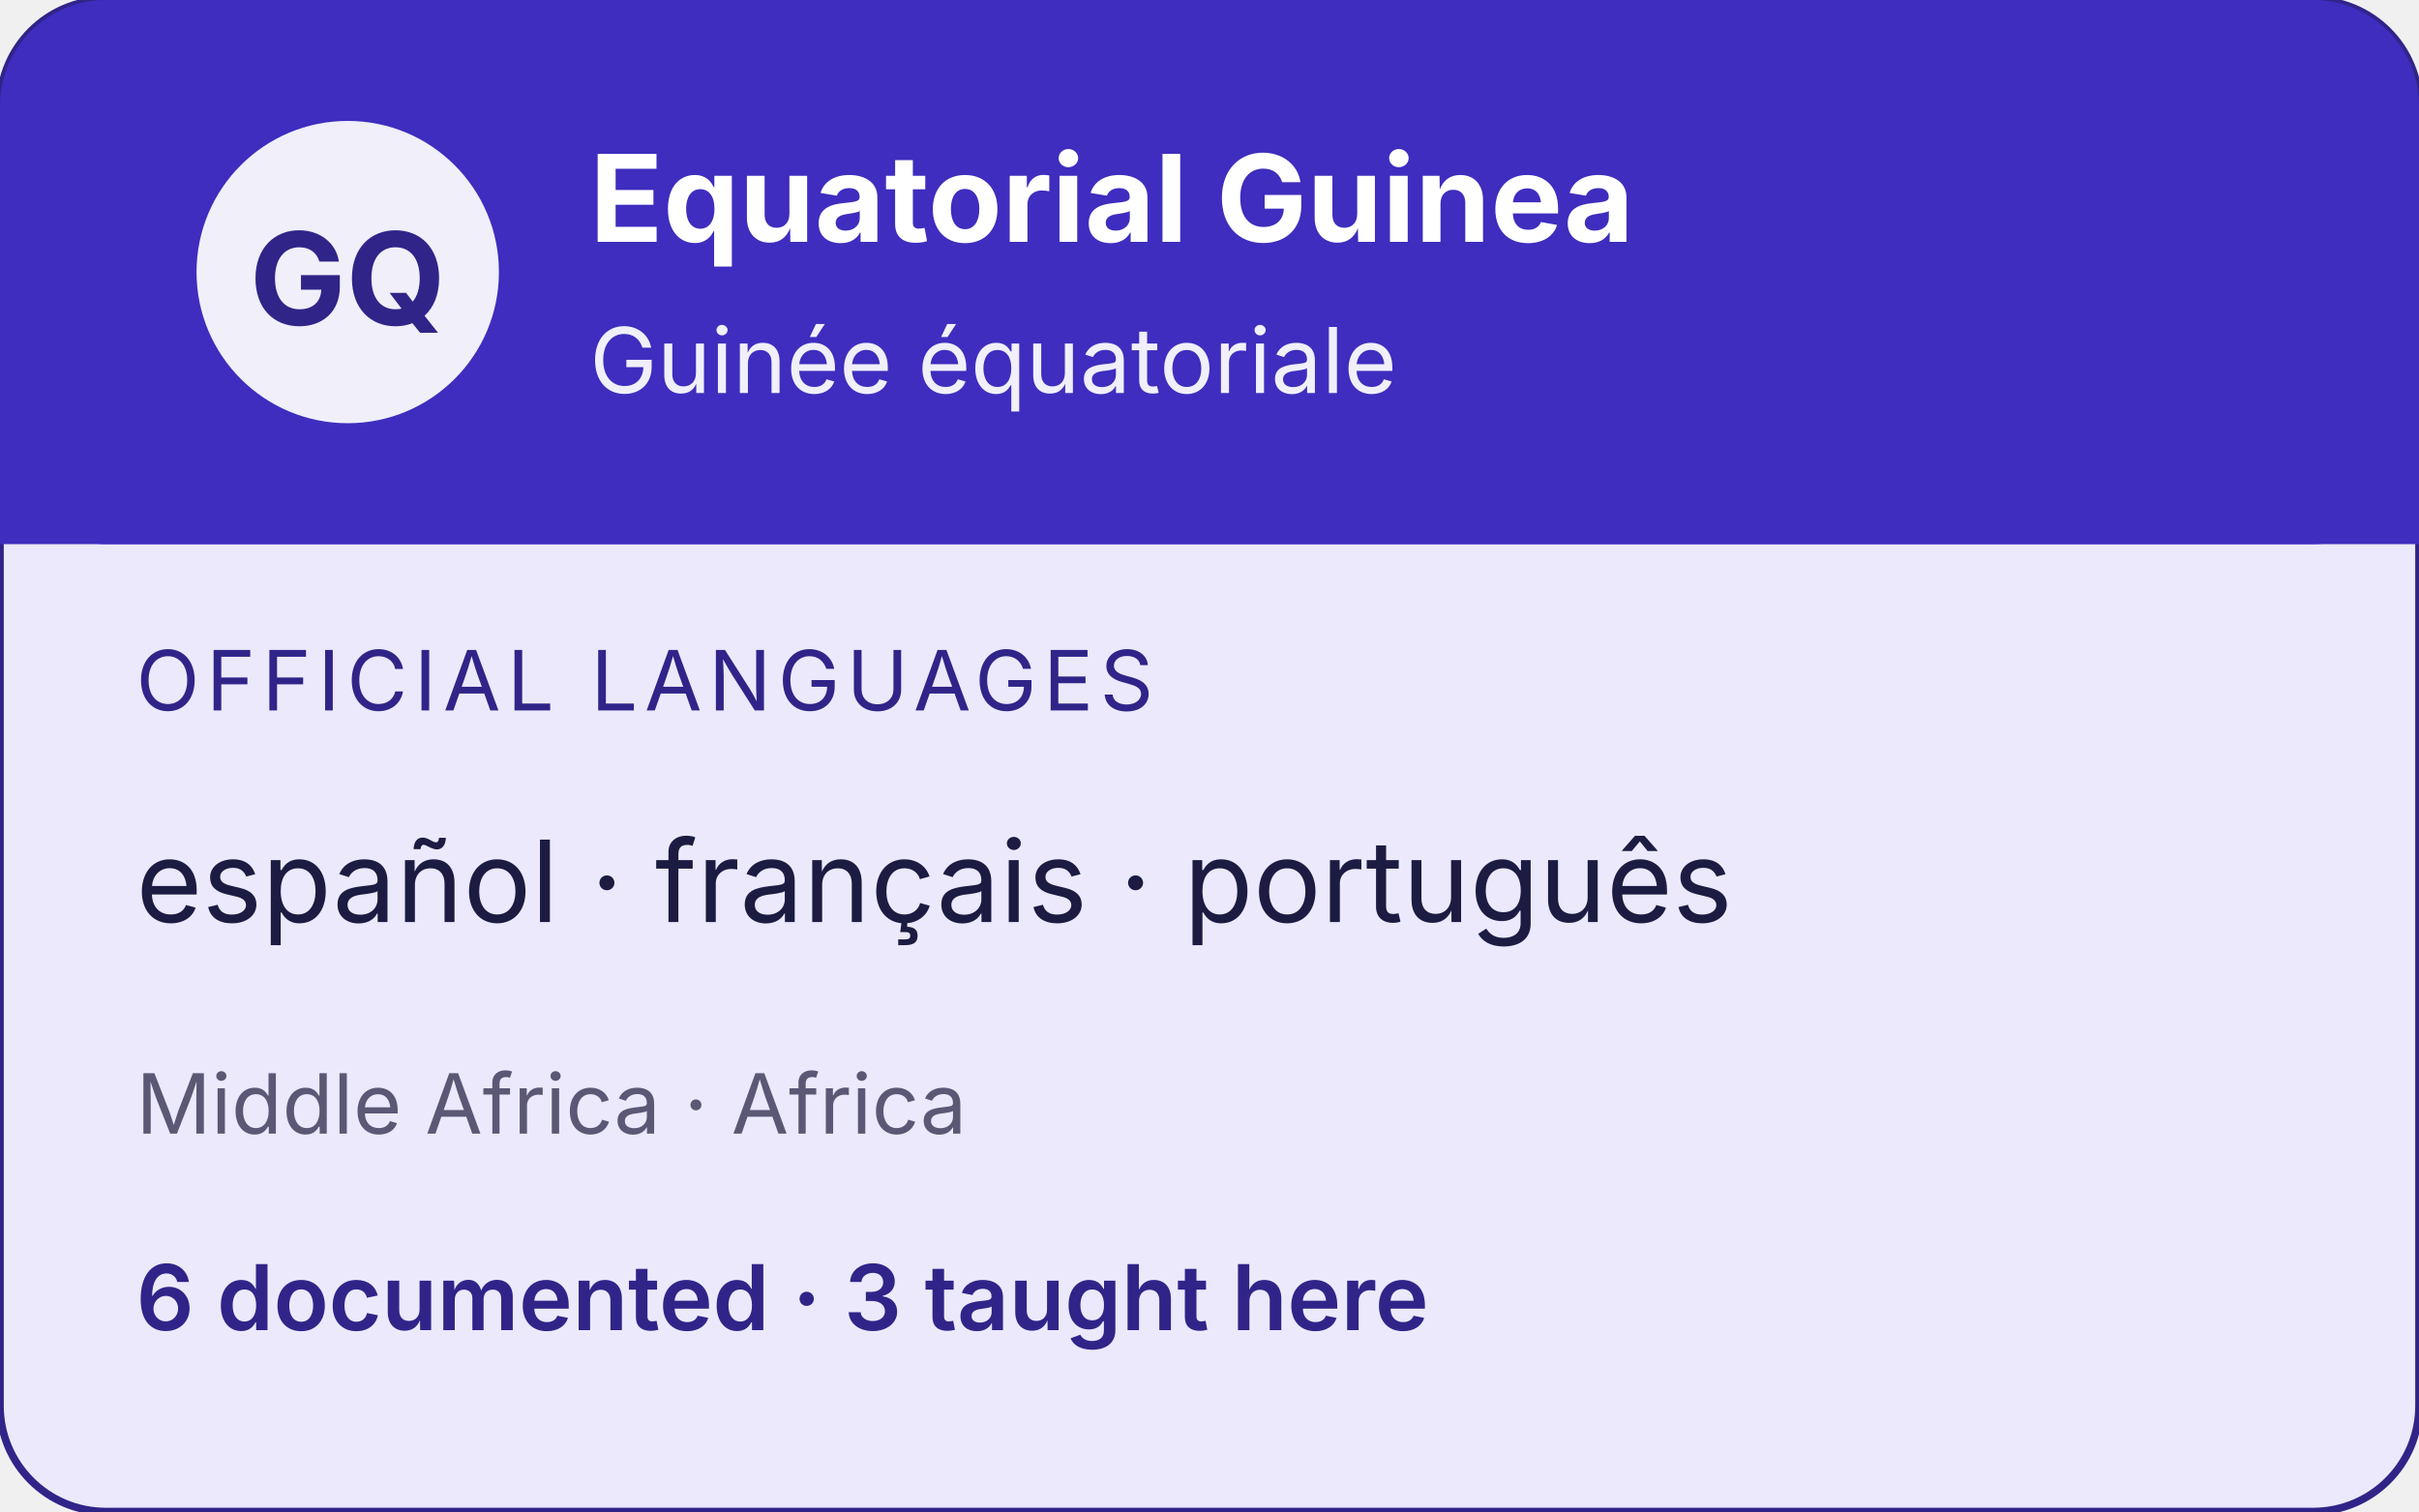
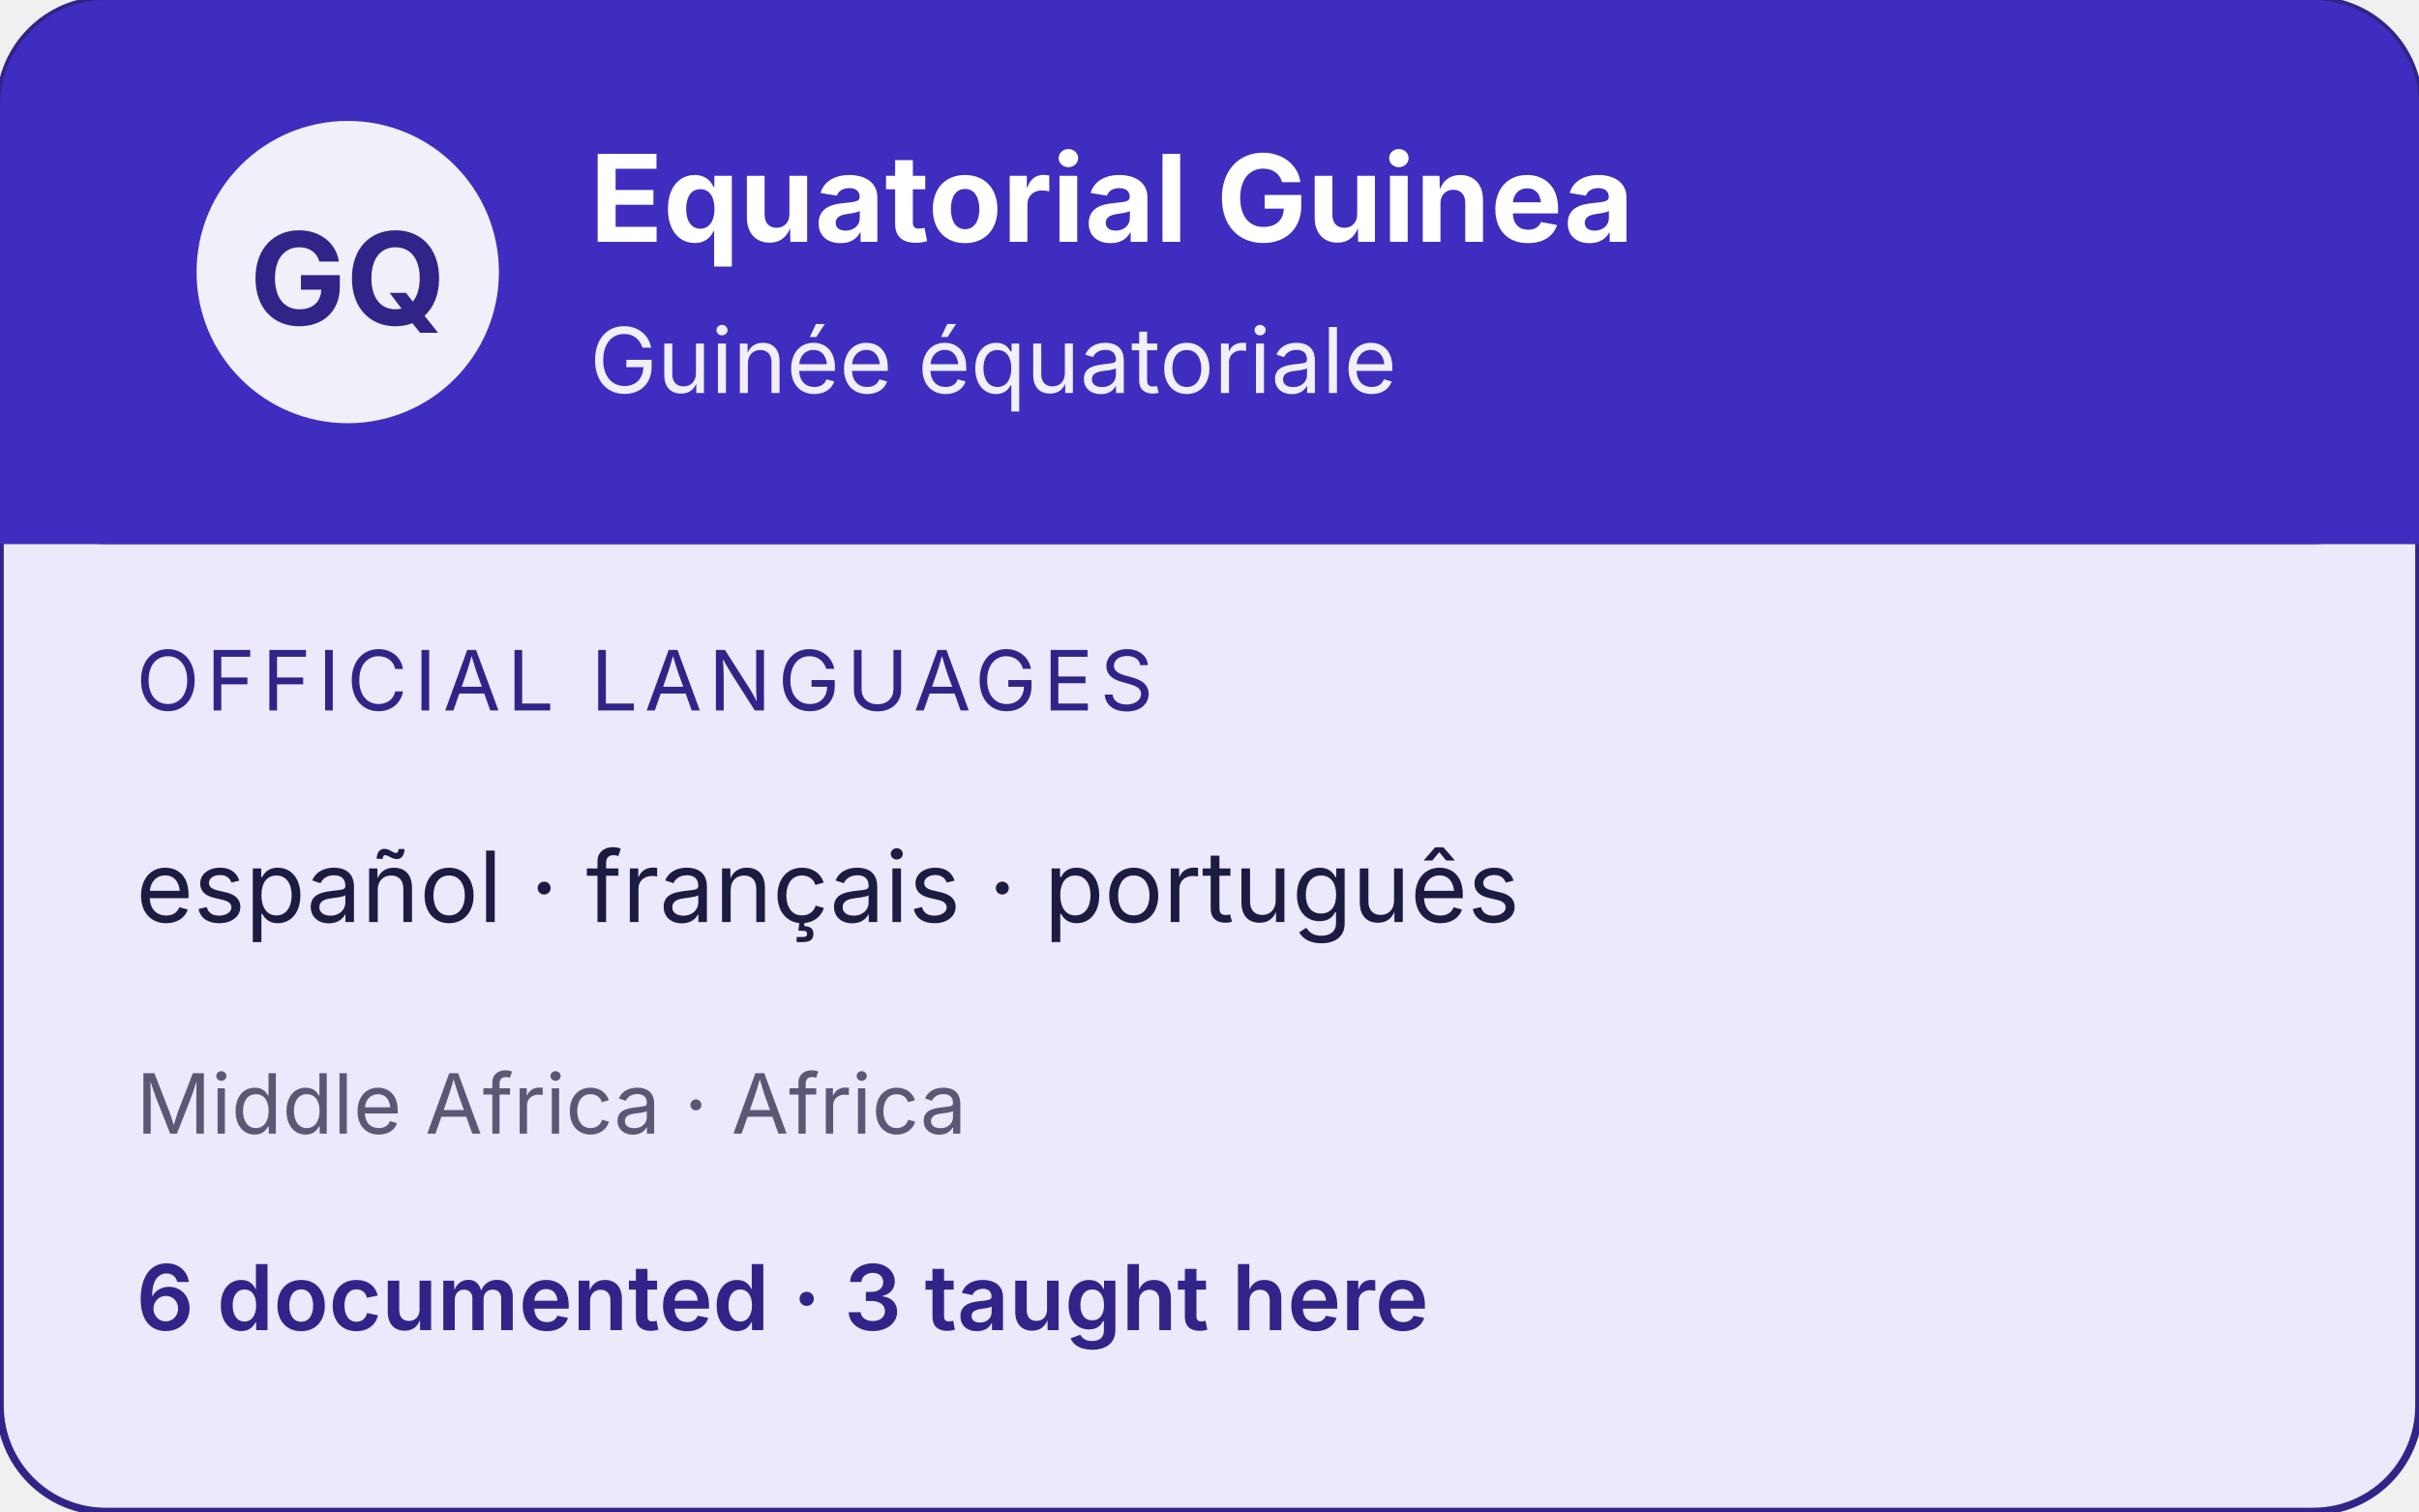
<svg xmlns="http://www.w3.org/2000/svg" viewBox="0 0 320 200" width="320" height="200" role="img" aria-label="Equatorial Guinea (GQ): español, français, português. 6 languages documented for this country, 3 of them have a course on EkGuru." font-family="system-ui,-apple-system,Segoe UI,sans-serif">
  <rect width="320" height="200" rx="14" fill="hsl(247 70% 95%)" stroke="hsl(247 58% 34%)" stroke-width="1" />
  <rect width="320" height="72" rx="14" fill="hsl(247 62% 46%)" />
  <rect y="58" width="320" height="14" fill="hsl(247 62% 46%)" />
  <circle cx="46" cy="36" r="20" fill="#fff" opacity=".92" />
  <text x="46" y="43" text-anchor="middle" font-size="17" font-weight="700" fill="hsl(247 58% 34%)">GQ</text>
  <text x="78" y="32" font-size="16" font-weight="700" fill="#fff">Equatorial Guinea</text>
  <text x="78" y="52" font-size="12" fill="#fff" opacity=".92">Guinée équatoriale</text>
  <text x="18" y="94" font-size="11" letter-spacing=".08em" fill="hsl(247 58% 34%)">OFFICIAL LANGUAGES</text>
-   <text x="18" y="122" font-size="15" fill="#1c1b42">español · français · português</text>
+   <text x="18" y="122" font-size="13" fill="#1c1b42">español · français · português</text>
  <text x="18" y="150" font-size="11" fill="#5b5876">Middle Africa · Africa</text>
  <text x="18" y="176" font-size="12" font-weight="600" fill="hsl(247 58% 34%)">6 documented · 3 taught here</text>
</svg>
